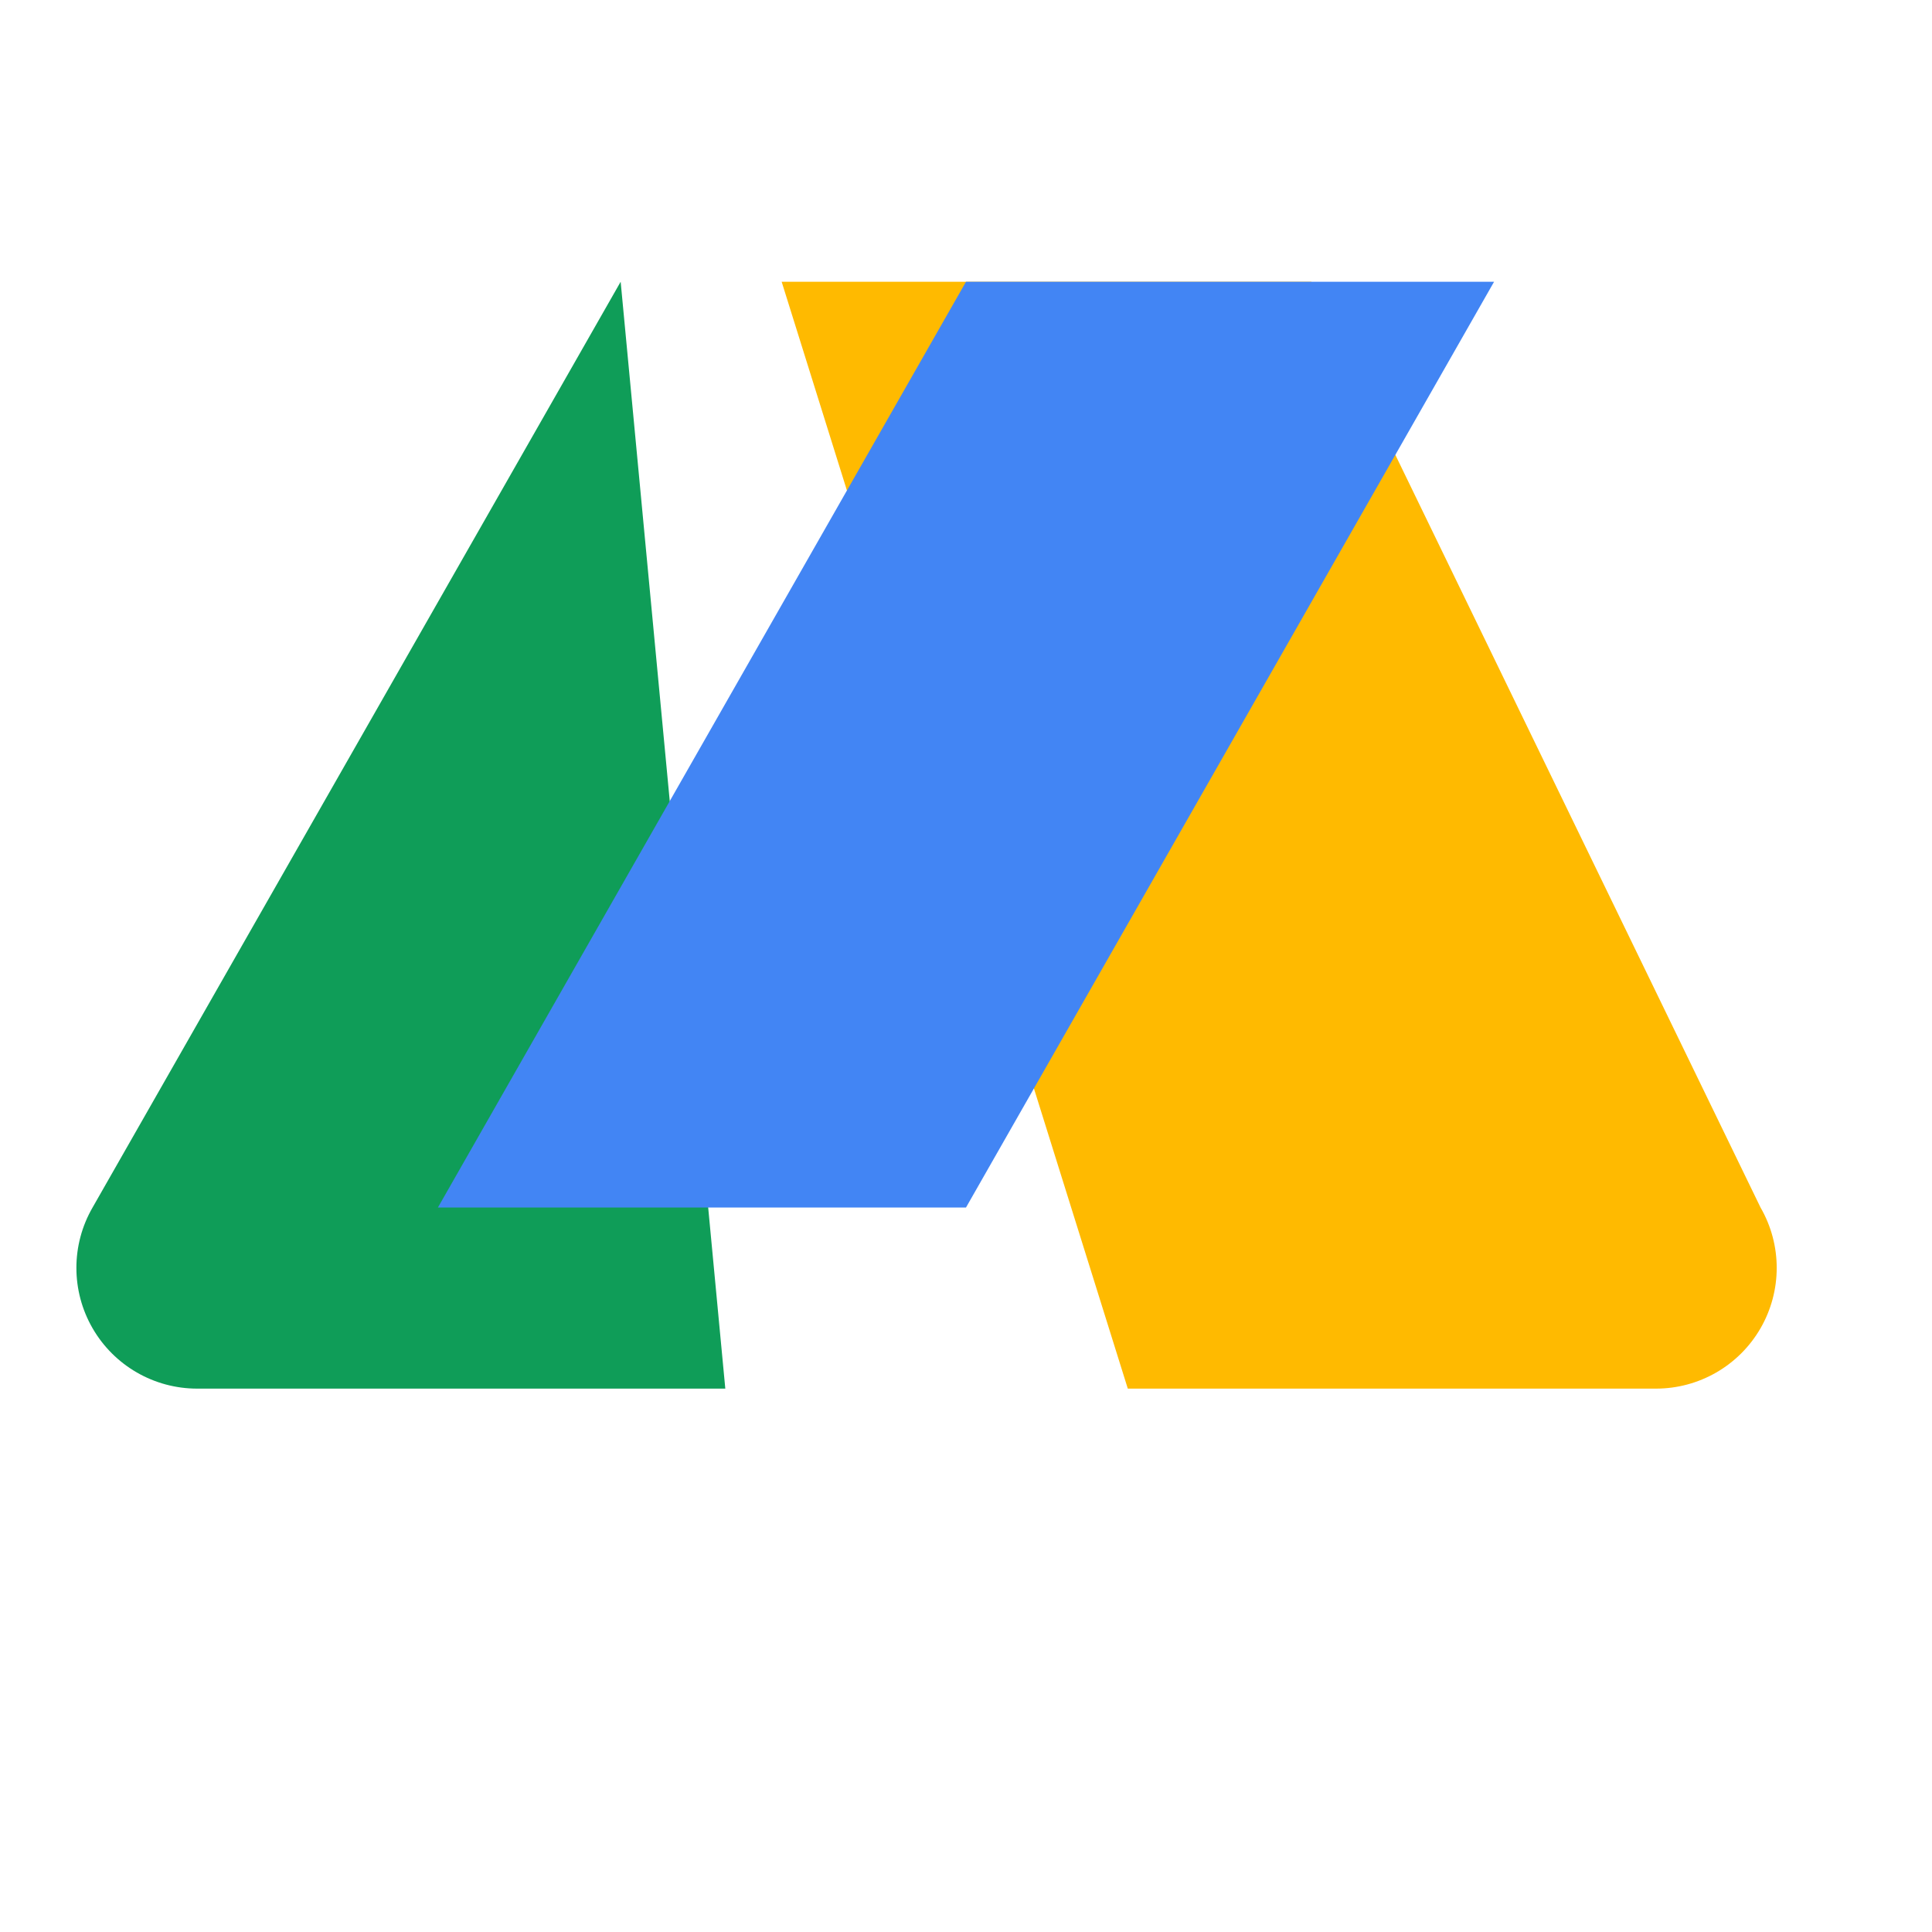
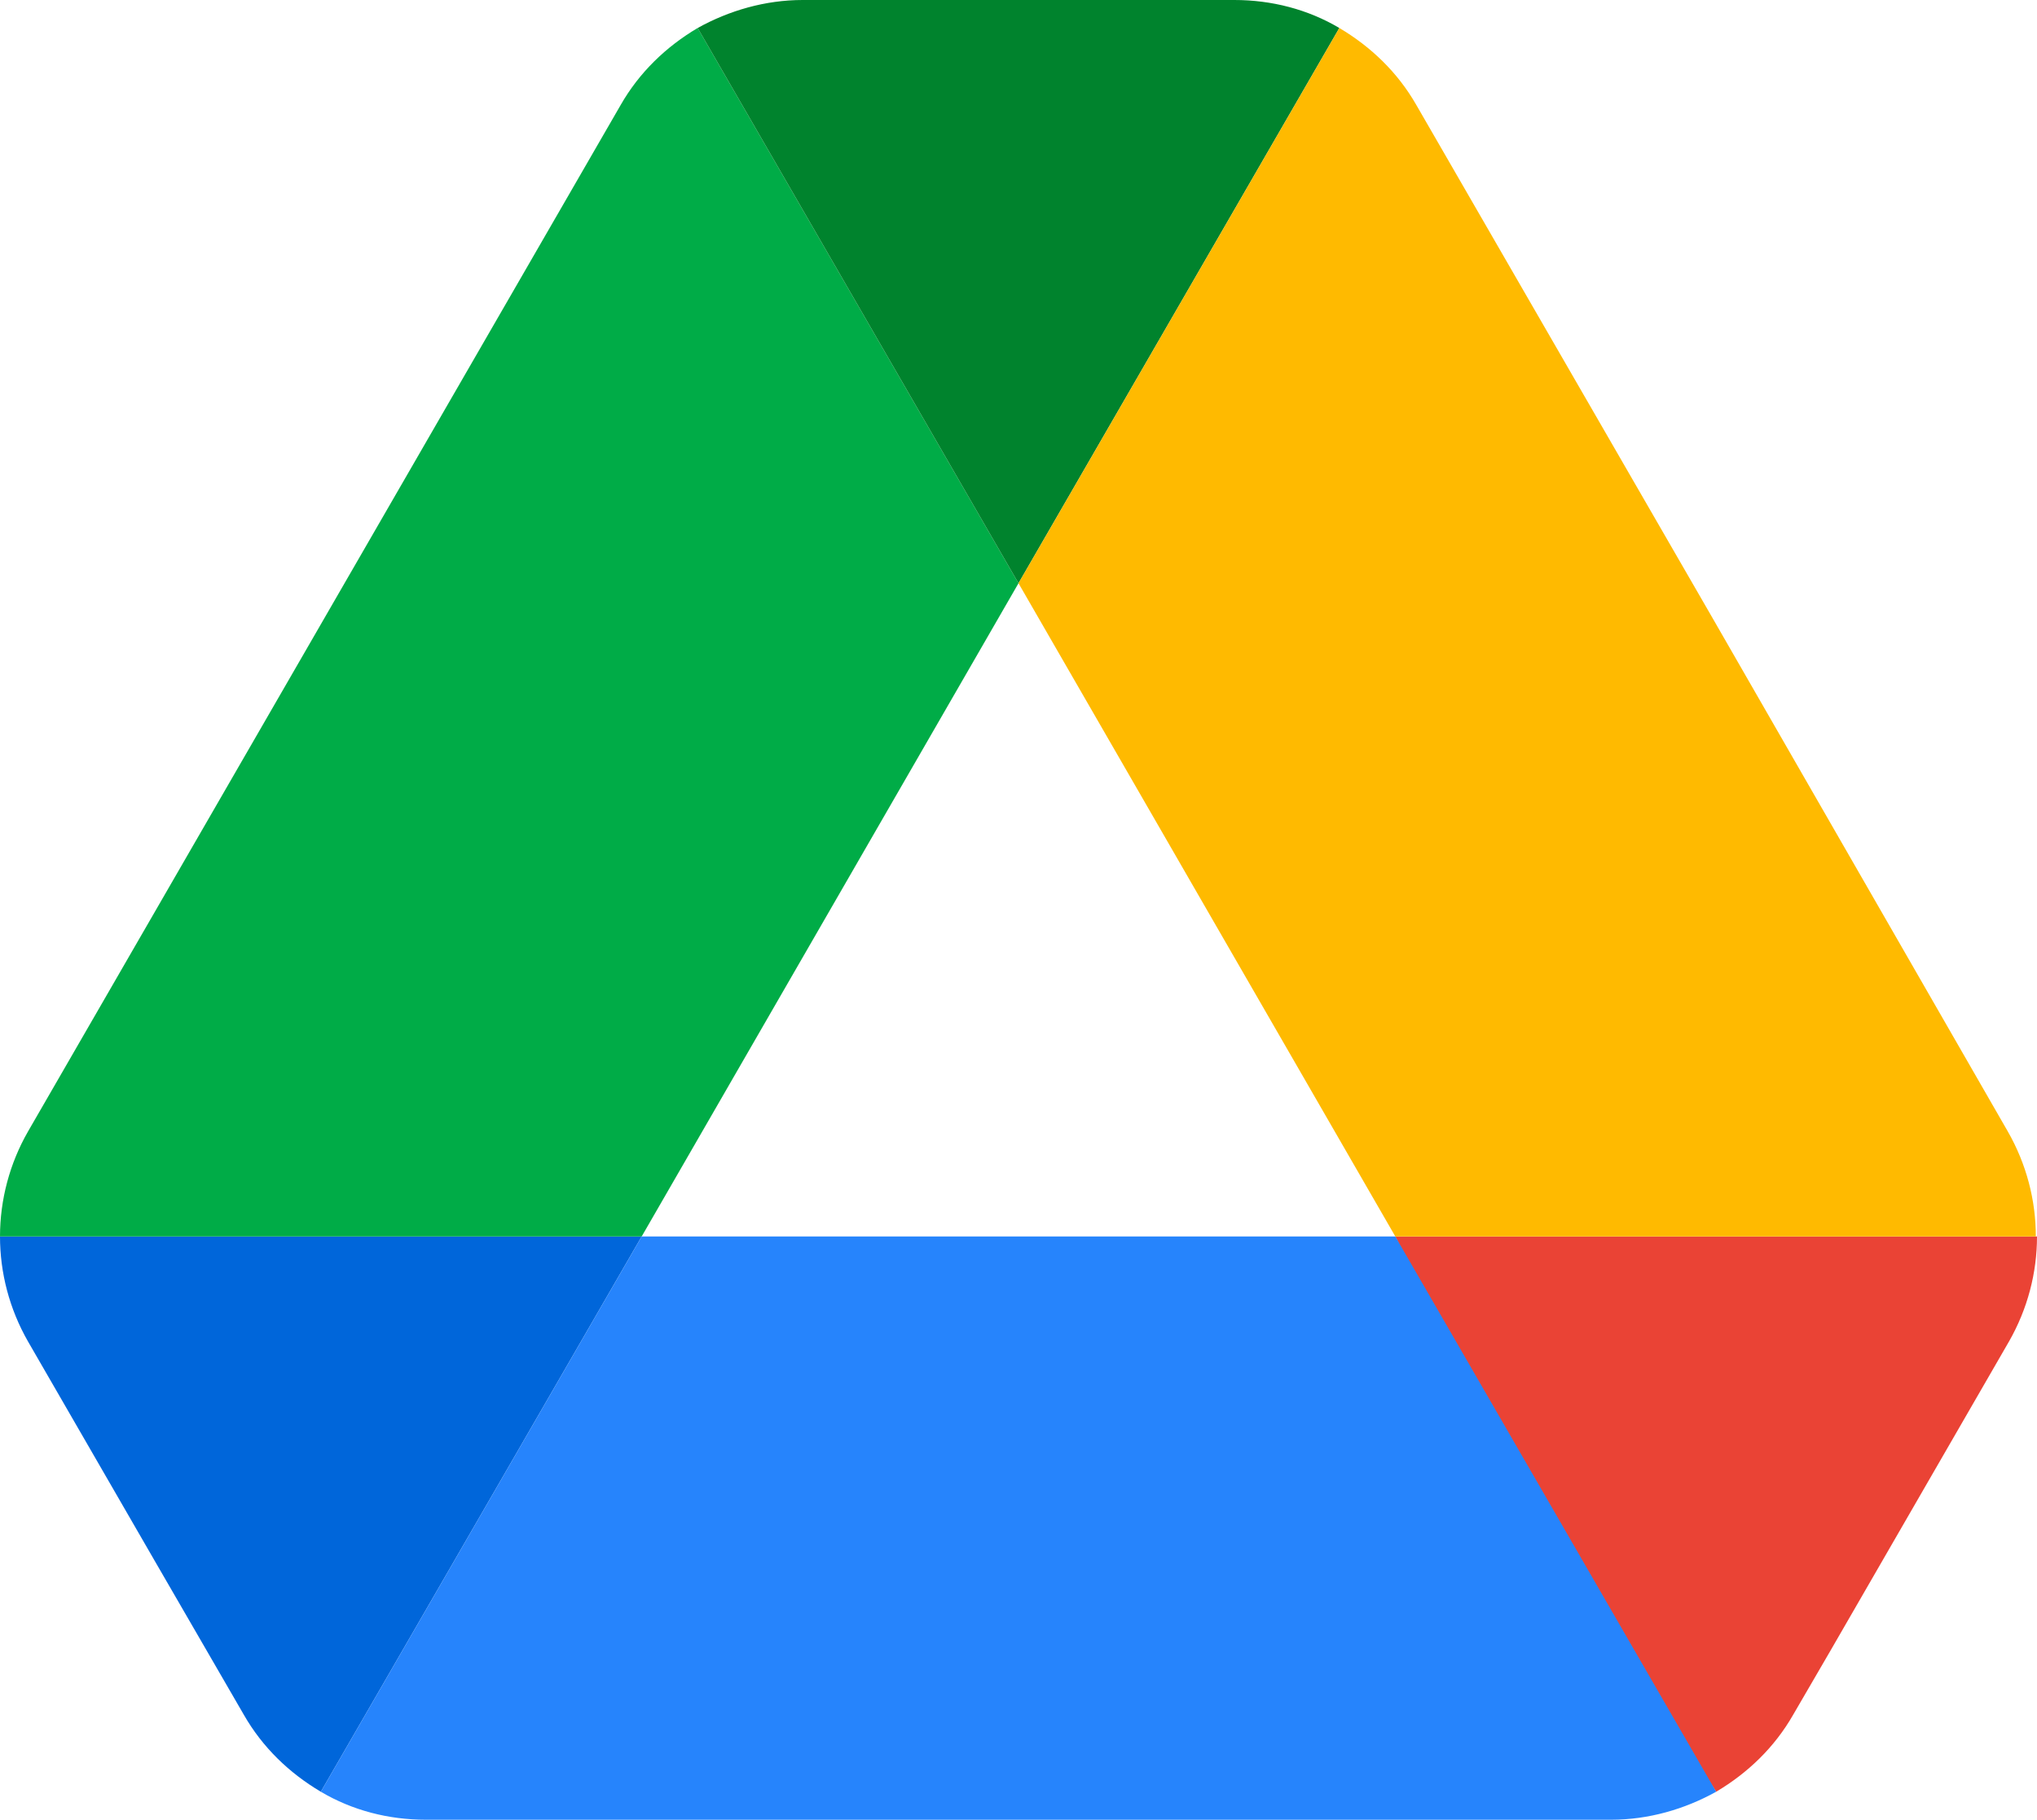
- <svg xmlns="http://www.w3.org/2000/svg" viewBox="0 0 24 24" role="img" aria-label="Google Drive">
-   <path fill="#0F9D58" d="M7.71 3.5 1.15 15a1.5 1.5 0 0 0 1.3 2.25h6.56L7.71 3.5Z" />
-   <path fill="#FFBA00" d="M16.29 3.5H9.71l4.3 13.75h6.56a1.5 1.5 0 0 0 1.3-2.25L16.29 3.5Z" />
-   <path fill="#4285F4" d="M12 3.5 5.44 15H12l6.56-11.5H12Z" />
+ <svg xmlns="http://www.w3.org/2000/svg" viewBox="0 0 87.3 78" role="img" aria-label="Google Drive">
+   <path d="m6.6 66.85 3.85 6.65c.8 1.4 1.95 2.5 3.3 3.3l13.75-23.8h-27.5c0 1.55.4 3.1 1.2 4.5z" fill="#0066da" />
+   <path d="m43.65 25-13.75-23.8c-1.35.8-2.5 1.9-3.3 3.3l-25.4 44a9.06 9.06 0 0 0 -1.2 4.5h27.5z" fill="#00ac47" />
+   <path d="m73.55 76.8c1.35-.8 2.5-1.9 3.3-3.3l1.6-2.75 7.65-13.25c.8-1.4 1.2-2.95 1.2-4.5h-27.502l5.852 11.5z" fill="#ea4335" />
+   <path d="m43.65 25 13.75-23.8c-1.35-.8-2.9-1.2-4.5-1.2h-18.5c-1.6 0-3.15.45-4.5 1.2z" fill="#00832d" />
+   <path d="m59.8 53h-32.3l-13.75 23.8c1.35.8 2.9 1.2 4.5 1.2h50.8c1.6 0 3.15-.45 4.5-1.2z" fill="#2684fc" />
+   <path d="m73.4 26.5-12.7-22c-.8-1.4-1.95-2.5-3.3-3.3l-13.75 23.8 16.15 28h27.45c0-1.55-.4-3.1-1.2-4.5z" fill="#ffba00" />
</svg>
